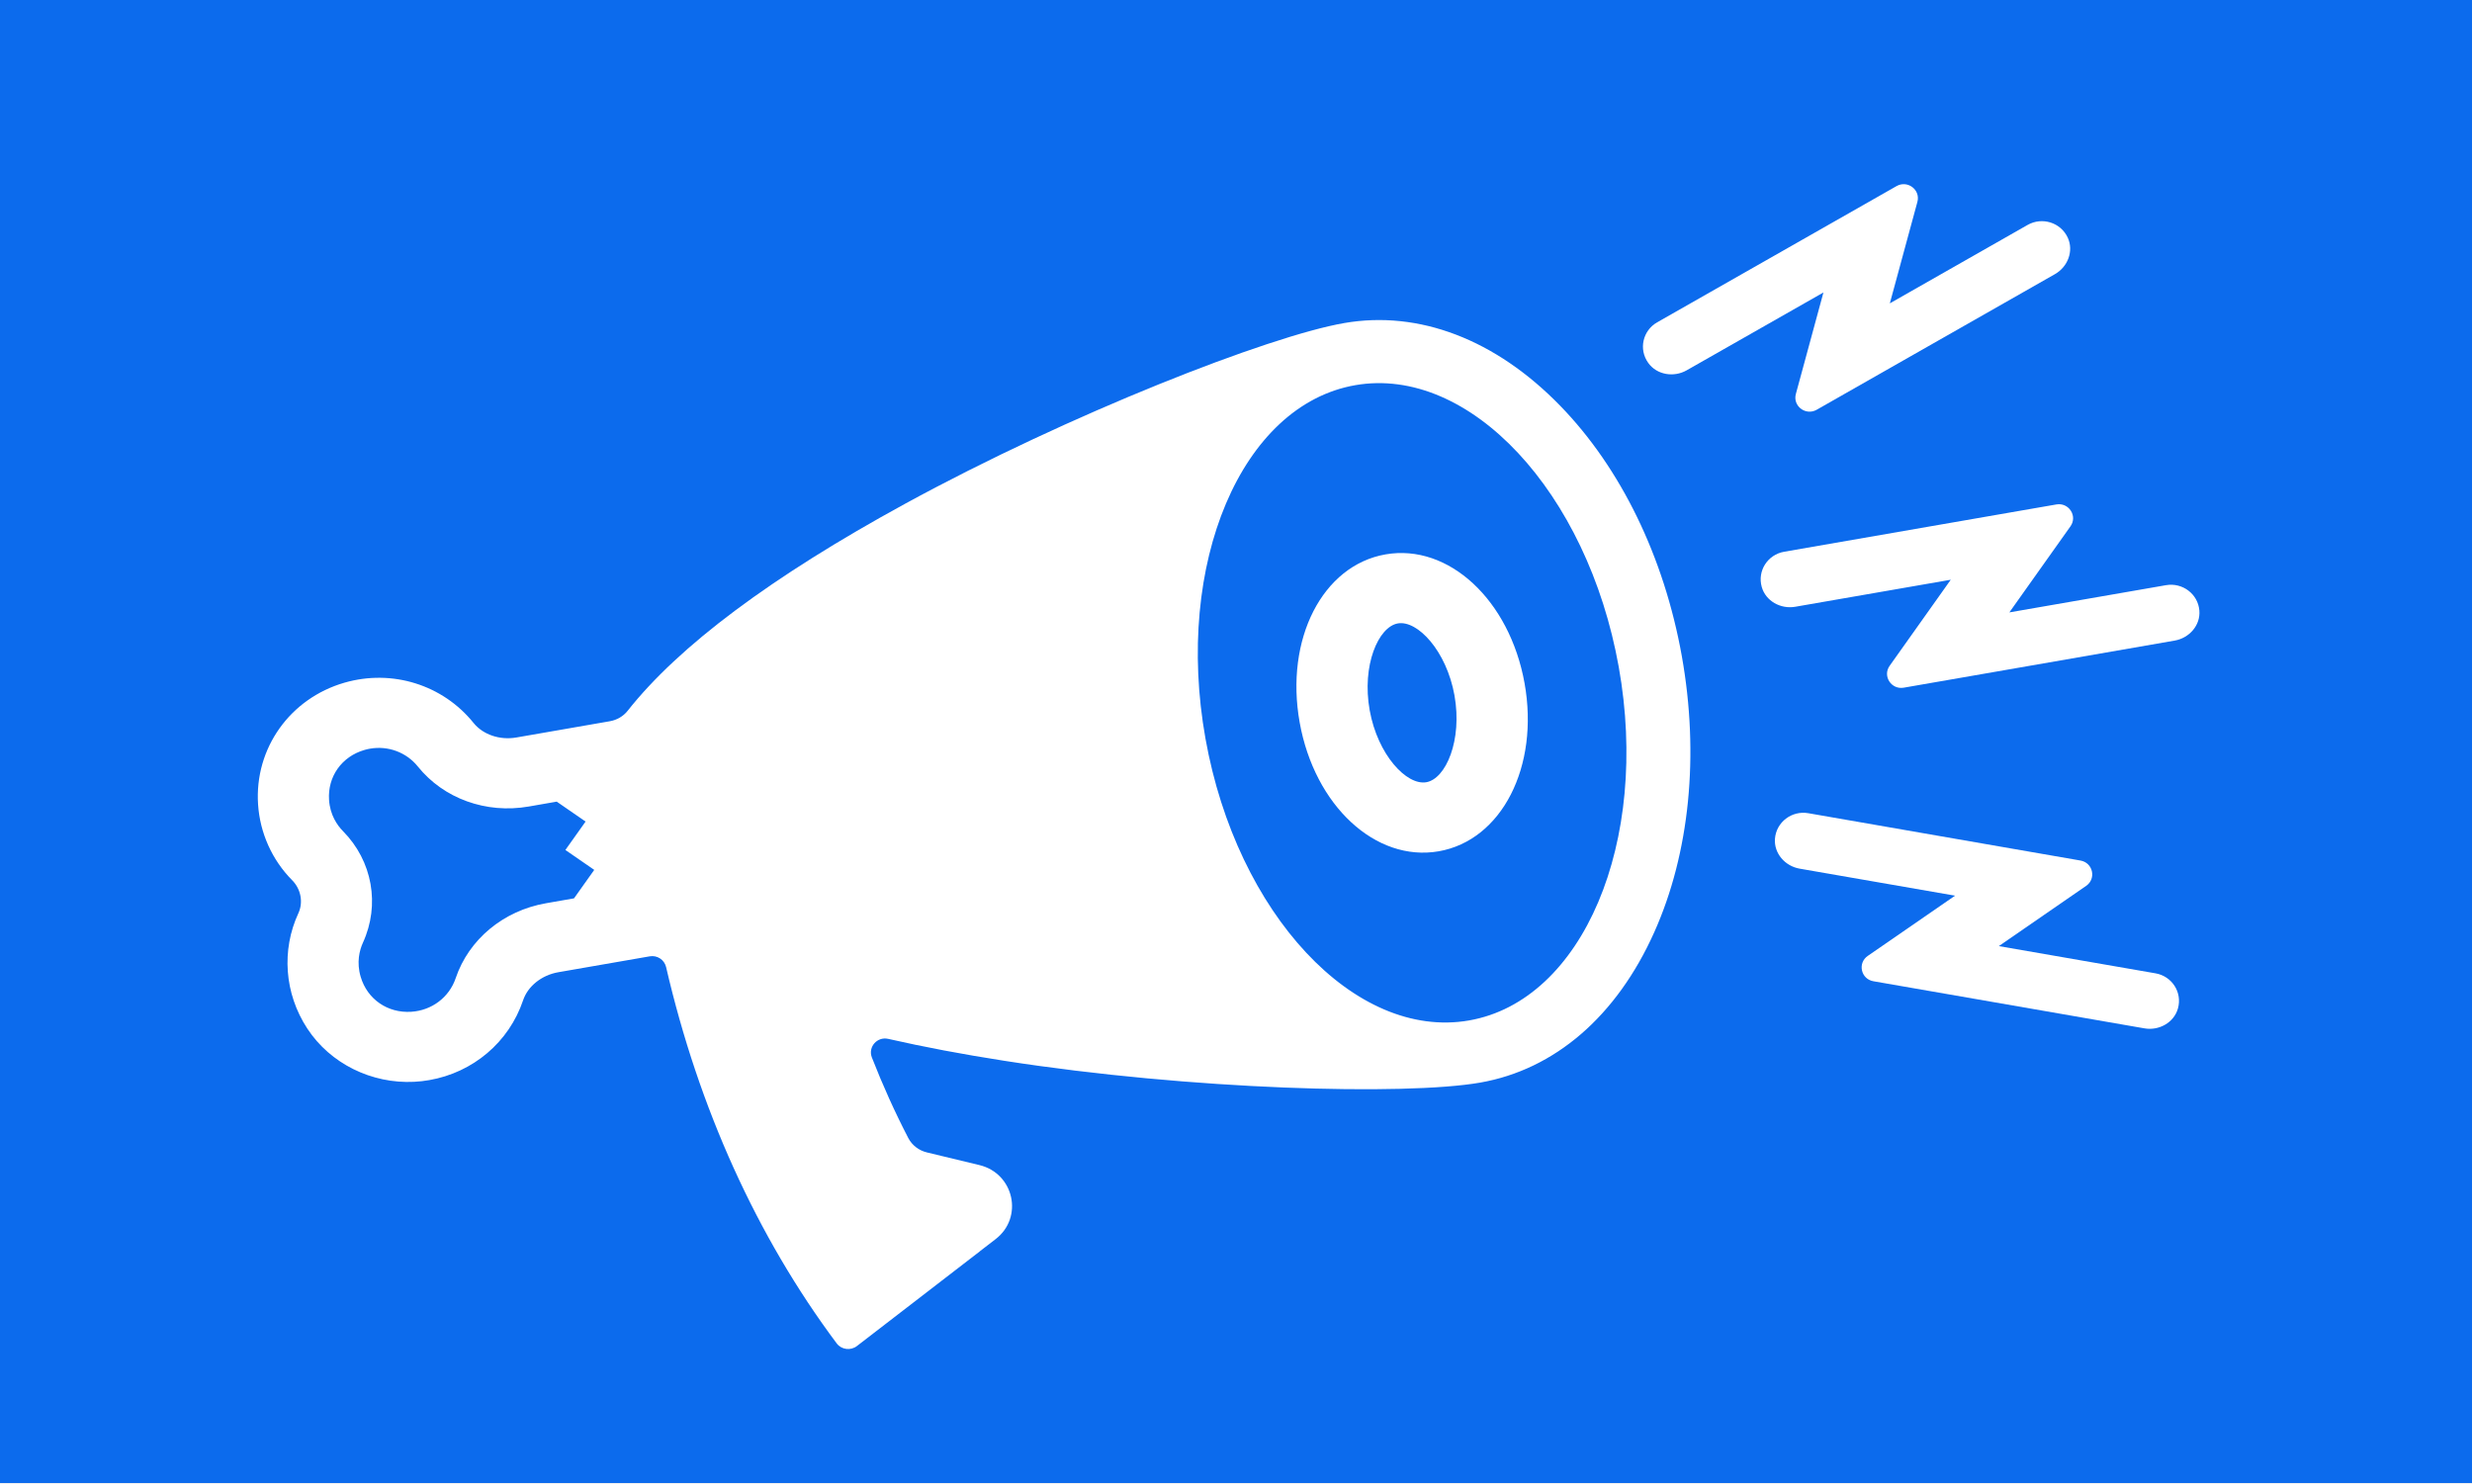
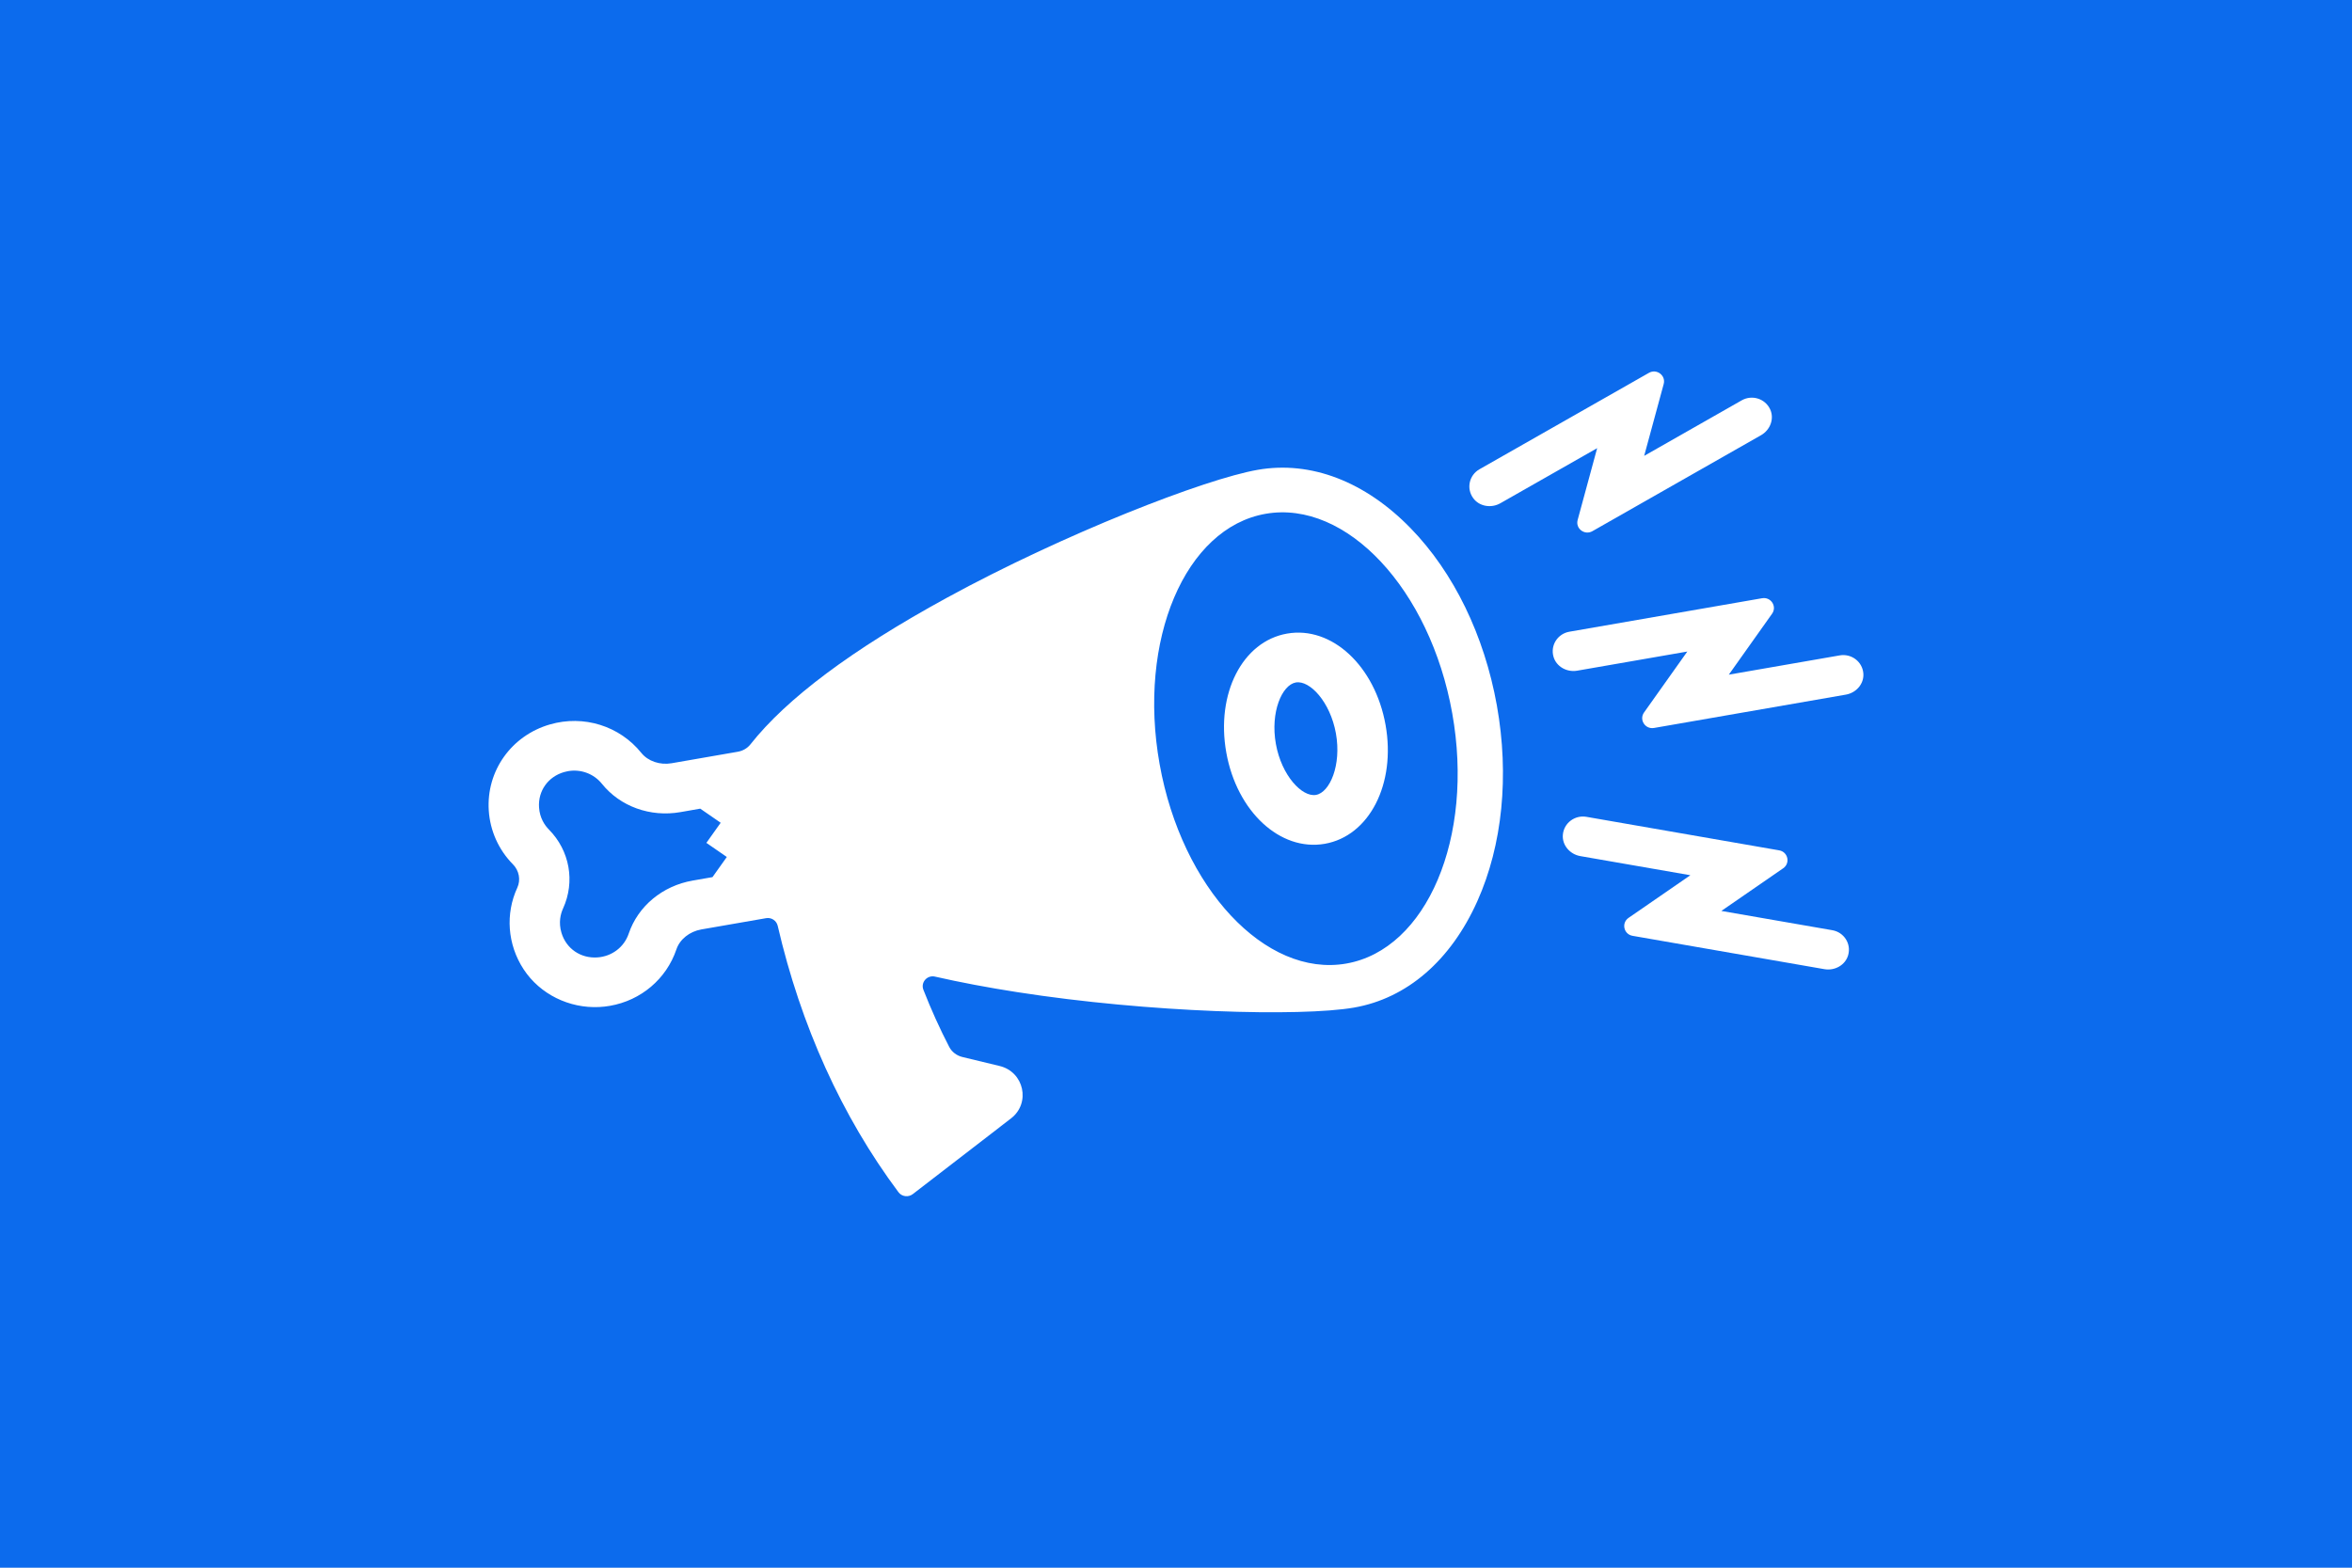
- <svg xmlns="http://www.w3.org/2000/svg" version="1.1" id="Layer_1" x="0px" y="0px" width="768.014px" height="460.812px" viewBox="0 0 768.014 460.812" enable-background="new 0 0 768.014 460.812" xml:space="preserve">
-   <rect fill="#0C6BED" width="768.014" height="460.812" />
+ <svg xmlns="http://www.w3.org/2000/svg" version="1.1" id="Layer_1" x="0px" y="0px" width="767.19px" height="511.46px" viewBox="-0.733 -25.323 767.19 511.46" enable-background="new -0.733 -25.323 767.19 511.46" xml:space="preserve">
+   <rect x="-0.733" y="-25.323" fill="#0C6BED" width="767.19" height="511.46" />
  <g>
-     <path fill="#FFFFFF" d="M430.473,172.26c-19.594,3.403-31.32,26.338-26.688,52.204c4.621,25.867,23.599,43.457,43.191,40.055   s31.319-26.337,26.687-52.204C469.03,186.448,450.065,168.846,430.473,172.26z M443.128,243.056   c-6.093,1.062-15.104-8.493-17.591-22.381c-2.484-13.896,2.667-25.902,8.76-26.964c6.092-1.061,15.104,8.494,17.59,22.38   C454.372,229.978,449.221,242.006,443.128,243.056z" />
-     <path fill="#FFFFFF" d="M484.679,126.029c-20.027-20.569-43.842-29.68-67.055-25.649c-23.334,4.054-85.129,28.135-136.512,56.197   c-41.489,22.668-70.227,44.156-86.129,64.305c-1.363,1.725-3.366,2.858-5.549,3.232l-29.016,5.044   c-5.139,0.892-10.352-0.882-13.284-4.513l0,0c-9.555-11.871-25.299-16.794-40.103-12.522c-16.938,4.886-27.99,20.425-26.855,37.798   c0.579,8.892,4.343,17.276,10.604,23.599c2.69,2.715,3.511,6.828,1.906,10.278c-5.236,11.329-4.403,24.842,2.798,35.82   c7.167,10.917,19.992,17.18,33.166,16.528c1.604-0.084,3.185-0.253,4.729-0.531c13.537-2.353,24.733-11.738,29.136-24.792   c1.485-4.403,5.767-7.818,10.919-8.723l28.448-4.947c2.316-0.397,4.536,1.074,5.067,3.343c10.134,43.771,28.134,83.644,53,116.93   c1.472,1.967,4.332,2.329,6.285,0.82l38.221-29.449c0,0,0-0.013-0.012-0.013l4.887-3.764c8.722-6.72,5.731-20.401-5.02-22.995   l-16.348-3.944c-2.484-0.604-4.596-2.208-5.766-4.452c-4.163-8.035-7.939-16.396-11.317-25.046   c-1.267-3.246,1.64-6.563,5.078-5.779c11.076,2.522,23.092,4.79,36.085,6.816c58.02,9.049,124.446,10.834,147.78,6.781   c23.212-4.043,42.443-20.631,54.121-46.715c11.026-24.611,14.056-55.099,8.566-85.863C517,173.057,503.571,145.429,484.679,126.029   z M178.334,279.141l-8.711,1.521c-13.223,2.305-23.973,11.22-28.05,23.285c-2.002,5.936-7.408,10.025-13.802,10.436   c-7.335,0.471-13.645-3.885-15.708-10.847c-1.351-4.548-0.362-8.288,0.7-10.629c5.381-11.787,2.944-25.383-6.188-34.638   c-1.81-1.834-4.042-5.019-4.343-9.748c-0.471-7.227,3.945-13.452,11.002-15.491c0.567-0.169,1.146-0.302,1.713-0.398   c5.611-0.977,11.292,1.098,14.876,5.549l0,0c8.011,9.967,21.209,14.731,34.432,12.428l8.711-1.521l8.964,6.19l-6.273,8.83   l8.965,6.189L178.334,279.141L178.334,279.141z M456.375,317.084c-35.396,6.152-72.121-33.117-81.846-87.541   c-9.736-54.423,11.147-103.707,46.546-109.86c35.396-6.152,72.121,33.118,81.846,87.541   C512.656,261.647,491.772,310.931,456.375,317.084z" />
-     <path fill="#FFFFFF" d="M672.959,181.827l-48.681,8.459l18.989-26.748c2.257-3.185-0.506-7.468-4.392-6.792l-84.561,14.694   c-5.091,0.88-8.385,5.899-6.973,10.93c1.229,4.392,5.875,6.961,10.424,6.165l48.306-8.396l-18.99,26.746   c-2.256,3.186,0.508,7.469,4.392,6.793l84.188-14.635c4.549-0.796,8.023-4.778,7.649-9.313   C682.888,184.542,678.05,180.947,672.959,181.827z" />
-     <path fill="#FFFFFF" d="M524.033,115.062l42.479-24.178l-8.565,31.536c-1.014,3.753,3.064,6.841,6.479,4.898l74.028-42.142   c3.993-2.279,5.875-7.19,3.97-11.328c-2.196-4.753-7.999-6.503-12.476-3.957l-42.805,24.37l8.565-31.537   c1.014-3.752-3.064-6.84-6.479-4.897l-74.366,42.322c-4.476,2.546-5.84,8.373-2.764,12.632   C514.769,116.497,520.027,117.343,524.033,115.062z" />
-     <path fill="#FFFFFF" d="M669.689,302.438l-48.681-8.459l27.134-18.724c3.221-2.231,2.11-7.19-1.773-7.865l-84.562-14.709   c-5.092-0.88-9.929,2.715-10.352,7.915c-0.361,4.536,3.112,8.518,7.648,9.314l48.307,8.396l-27.134,18.725   c-3.221,2.232-2.11,7.19,1.763,7.867l84.187,14.634c4.549,0.797,9.192-1.785,10.424-6.166   C678.074,308.337,674.781,303.317,669.689,302.438z" />
+     <path fill="#FFFFFF" d="M419.107,181.385c-14.566,2.53-23.283,19.58-19.84,38.809c3.436,19.229,17.543,32.306,32.107,29.777   c14.565-2.529,23.283-19.58,19.84-38.809C447.771,191.933,433.672,178.847,419.107,181.385z M428.515,234.016   c-4.529,0.789-11.228-6.315-13.076-16.639c-1.848-10.33,1.982-19.255,6.512-20.045c4.528-0.789,11.229,6.314,13.076,16.637   C436.874,224.292,433.044,233.234,428.515,234.016z" />
+     <path fill="#FFFFFF" d="M459.403,147.017c-14.887-15.291-32.592-22.064-49.848-19.067c-17.347,3.014-63.285,20.916-101.483,41.777   c-30.842,16.851-52.207,32.825-64.028,47.804c-1.013,1.283-2.502,2.125-4.125,2.403l-21.57,3.75   c-3.82,0.663-7.696-0.656-9.875-3.355l0,0c-7.103-8.825-18.807-12.485-29.812-9.309c-12.592,3.632-20.808,15.184-19.964,28.099   c0.431,6.609,3.229,12.843,7.883,17.543c2,2.019,2.61,5.076,1.417,7.641c-3.893,8.422-3.273,18.468,2.08,26.629   c5.328,8.115,14.862,12.771,24.656,12.287c1.192-0.063,2.368-0.188,3.516-0.395c10.063-1.75,18.386-8.727,21.66-18.431   c1.104-3.273,4.287-5.812,8.117-6.485l21.148-3.678c1.722-0.295,3.372,0.799,3.767,2.486c7.533,32.538,20.915,62.18,39.4,86.925   c1.094,1.462,3.22,1.731,4.672,0.609l28.414-21.893c0,0,0-0.009-0.009-0.009l3.633-2.799c6.484-4.995,4.26-15.166-3.732-17.094   l-12.153-2.933c-1.847-0.449-3.417-1.641-4.287-3.31c-3.095-5.973-5.902-12.188-8.413-18.619c-0.941-2.413,1.219-4.879,3.775-4.296   c8.234,1.875,17.167,3.561,26.826,5.067c43.132,6.727,92.513,8.054,109.86,5.041c17.255-3.006,31.551-15.338,40.233-34.729   c8.196-18.295,10.448-40.96,6.367-63.83C483.432,181.978,473.448,161.439,459.403,147.017z M231.668,260.84l-6.476,1.131   c-9.83,1.714-17.821,8.341-20.852,17.311c-1.488,4.412-5.507,7.452-10.26,7.758c-5.453,0.35-10.144-2.889-11.677-8.063   c-1.004-3.381-0.269-6.161,0.521-7.901c4-8.763,2.188-18.87-4.6-25.75c-1.346-1.363-3.005-3.731-3.229-7.246   c-0.35-5.373,2.933-10.001,8.179-11.517c0.421-0.125,0.852-0.224,1.273-0.296c4.171-0.726,8.395,0.817,11.059,4.126l0,0   c5.956,7.41,15.767,10.951,25.597,9.239l6.476-1.131l6.664,4.601l-4.664,6.564l6.665,4.602L231.668,260.84L231.668,260.84z    M438.362,289.047c-26.312,4.573-53.614-24.619-60.844-65.078c-7.237-40.458,8.288-77.096,34.603-81.669   c26.312-4.573,53.614,24.62,60.844,65.078C480.202,247.835,464.677,284.473,438.362,289.047z" />
+     <path fill="#FFFFFF" d="M599.37,188.498l-36.188,6.288l14.115-19.884c1.679-2.368-0.376-5.552-3.265-5.049l-62.861,10.923   c-3.785,0.654-6.234,4.385-5.185,8.125c0.914,3.265,4.367,5.175,7.749,4.583l35.911-6.241l-14.117,19.882   c-1.677,2.369,0.378,5.553,3.265,5.05l62.585-10.879c3.382-0.591,5.964-3.552,5.687-6.923   C606.752,190.516,603.155,187.843,599.37,188.498z" />
+     <path fill="#FFFFFF" d="M488.659,138.864l31.579-17.974l-6.367,23.444c-0.754,2.79,2.277,5.085,4.816,3.642l55.032-31.329   c2.969-1.694,4.367-5.345,2.951-8.421c-1.632-3.534-5.946-4.834-9.274-2.941l-31.821,18.116l6.367-23.444   c0.754-2.789-2.278-5.085-4.816-3.64l-55.283,31.461c-3.328,1.893-4.342,6.225-2.056,9.391   C481.772,139.931,485.682,140.56,488.659,138.864z" />
+     <path fill="#FFFFFF" d="M596.94,278.158l-36.19-6.288l20.171-13.919c2.396-1.659,1.569-5.346-1.317-5.847L516.74,241.17   c-3.785-0.654-7.381,2.019-7.695,5.884c-0.269,3.372,2.313,6.333,5.686,6.924l35.911,6.242l-20.171,13.92   c-2.396,1.659-1.569,5.345,1.311,5.849l62.584,10.879c3.382,0.592,6.833-1.327,7.749-4.584   C603.173,282.544,600.726,278.812,596.94,278.158z" />
  </g>
</svg>
